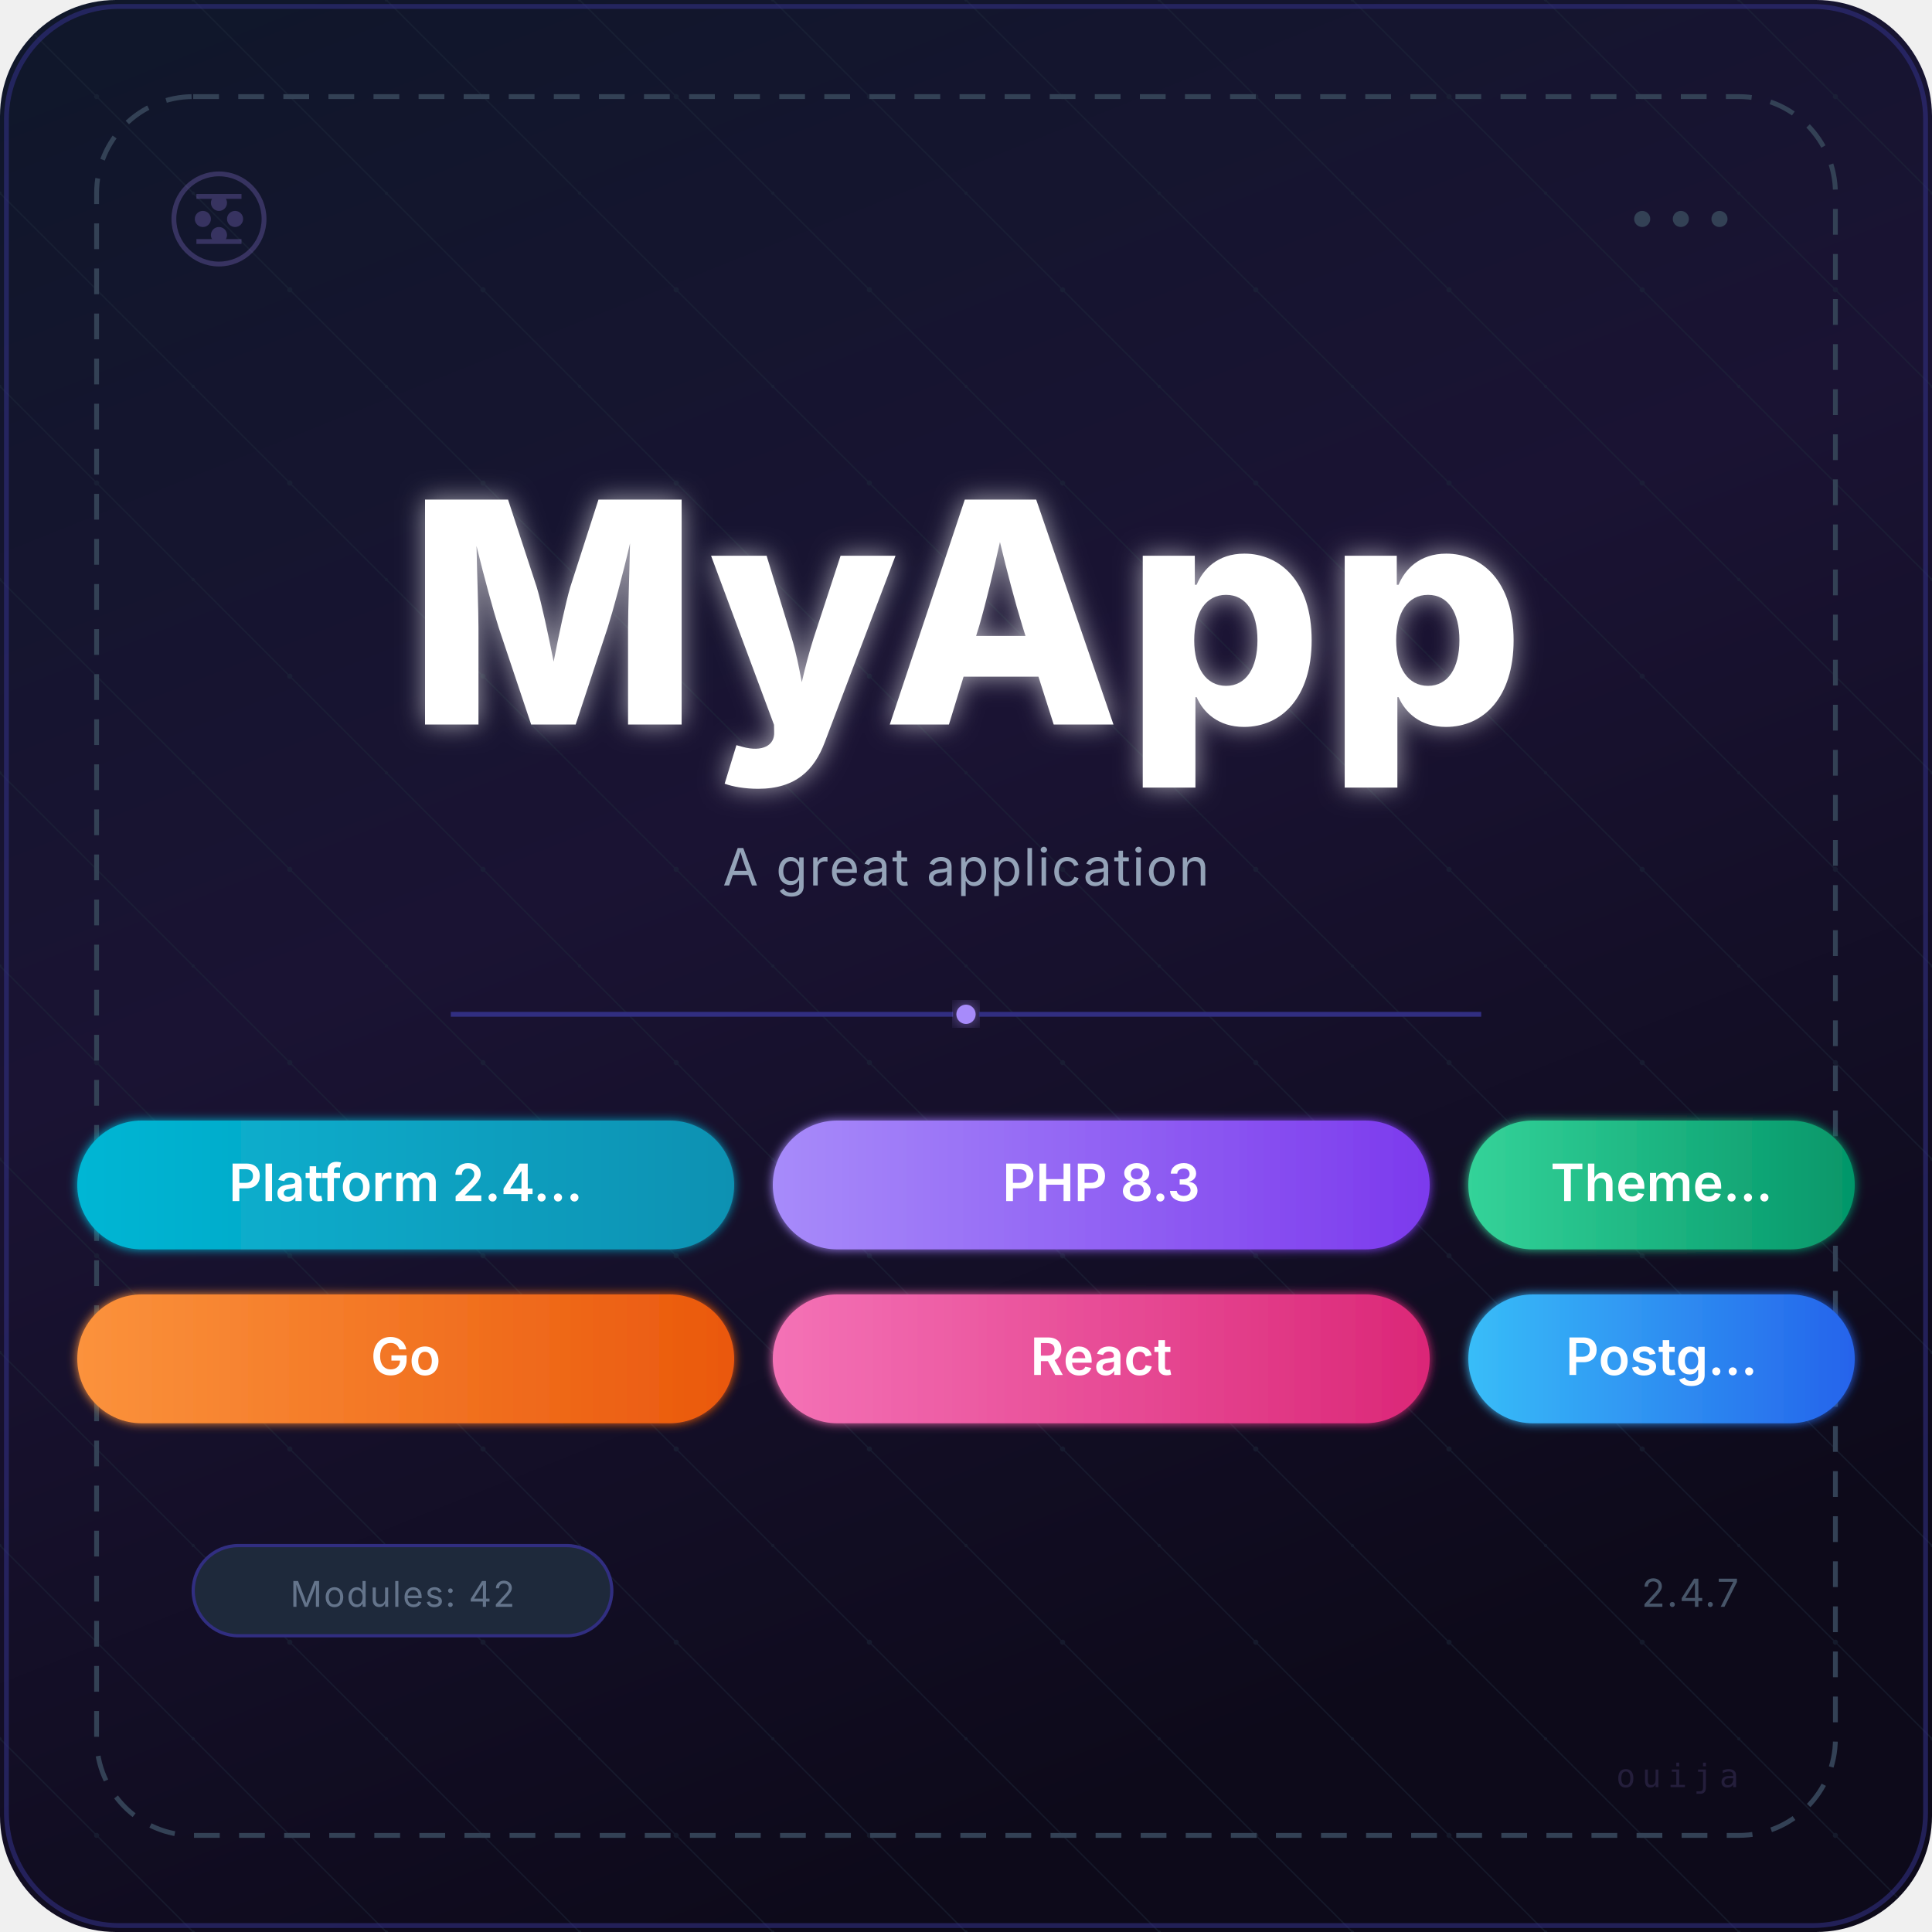
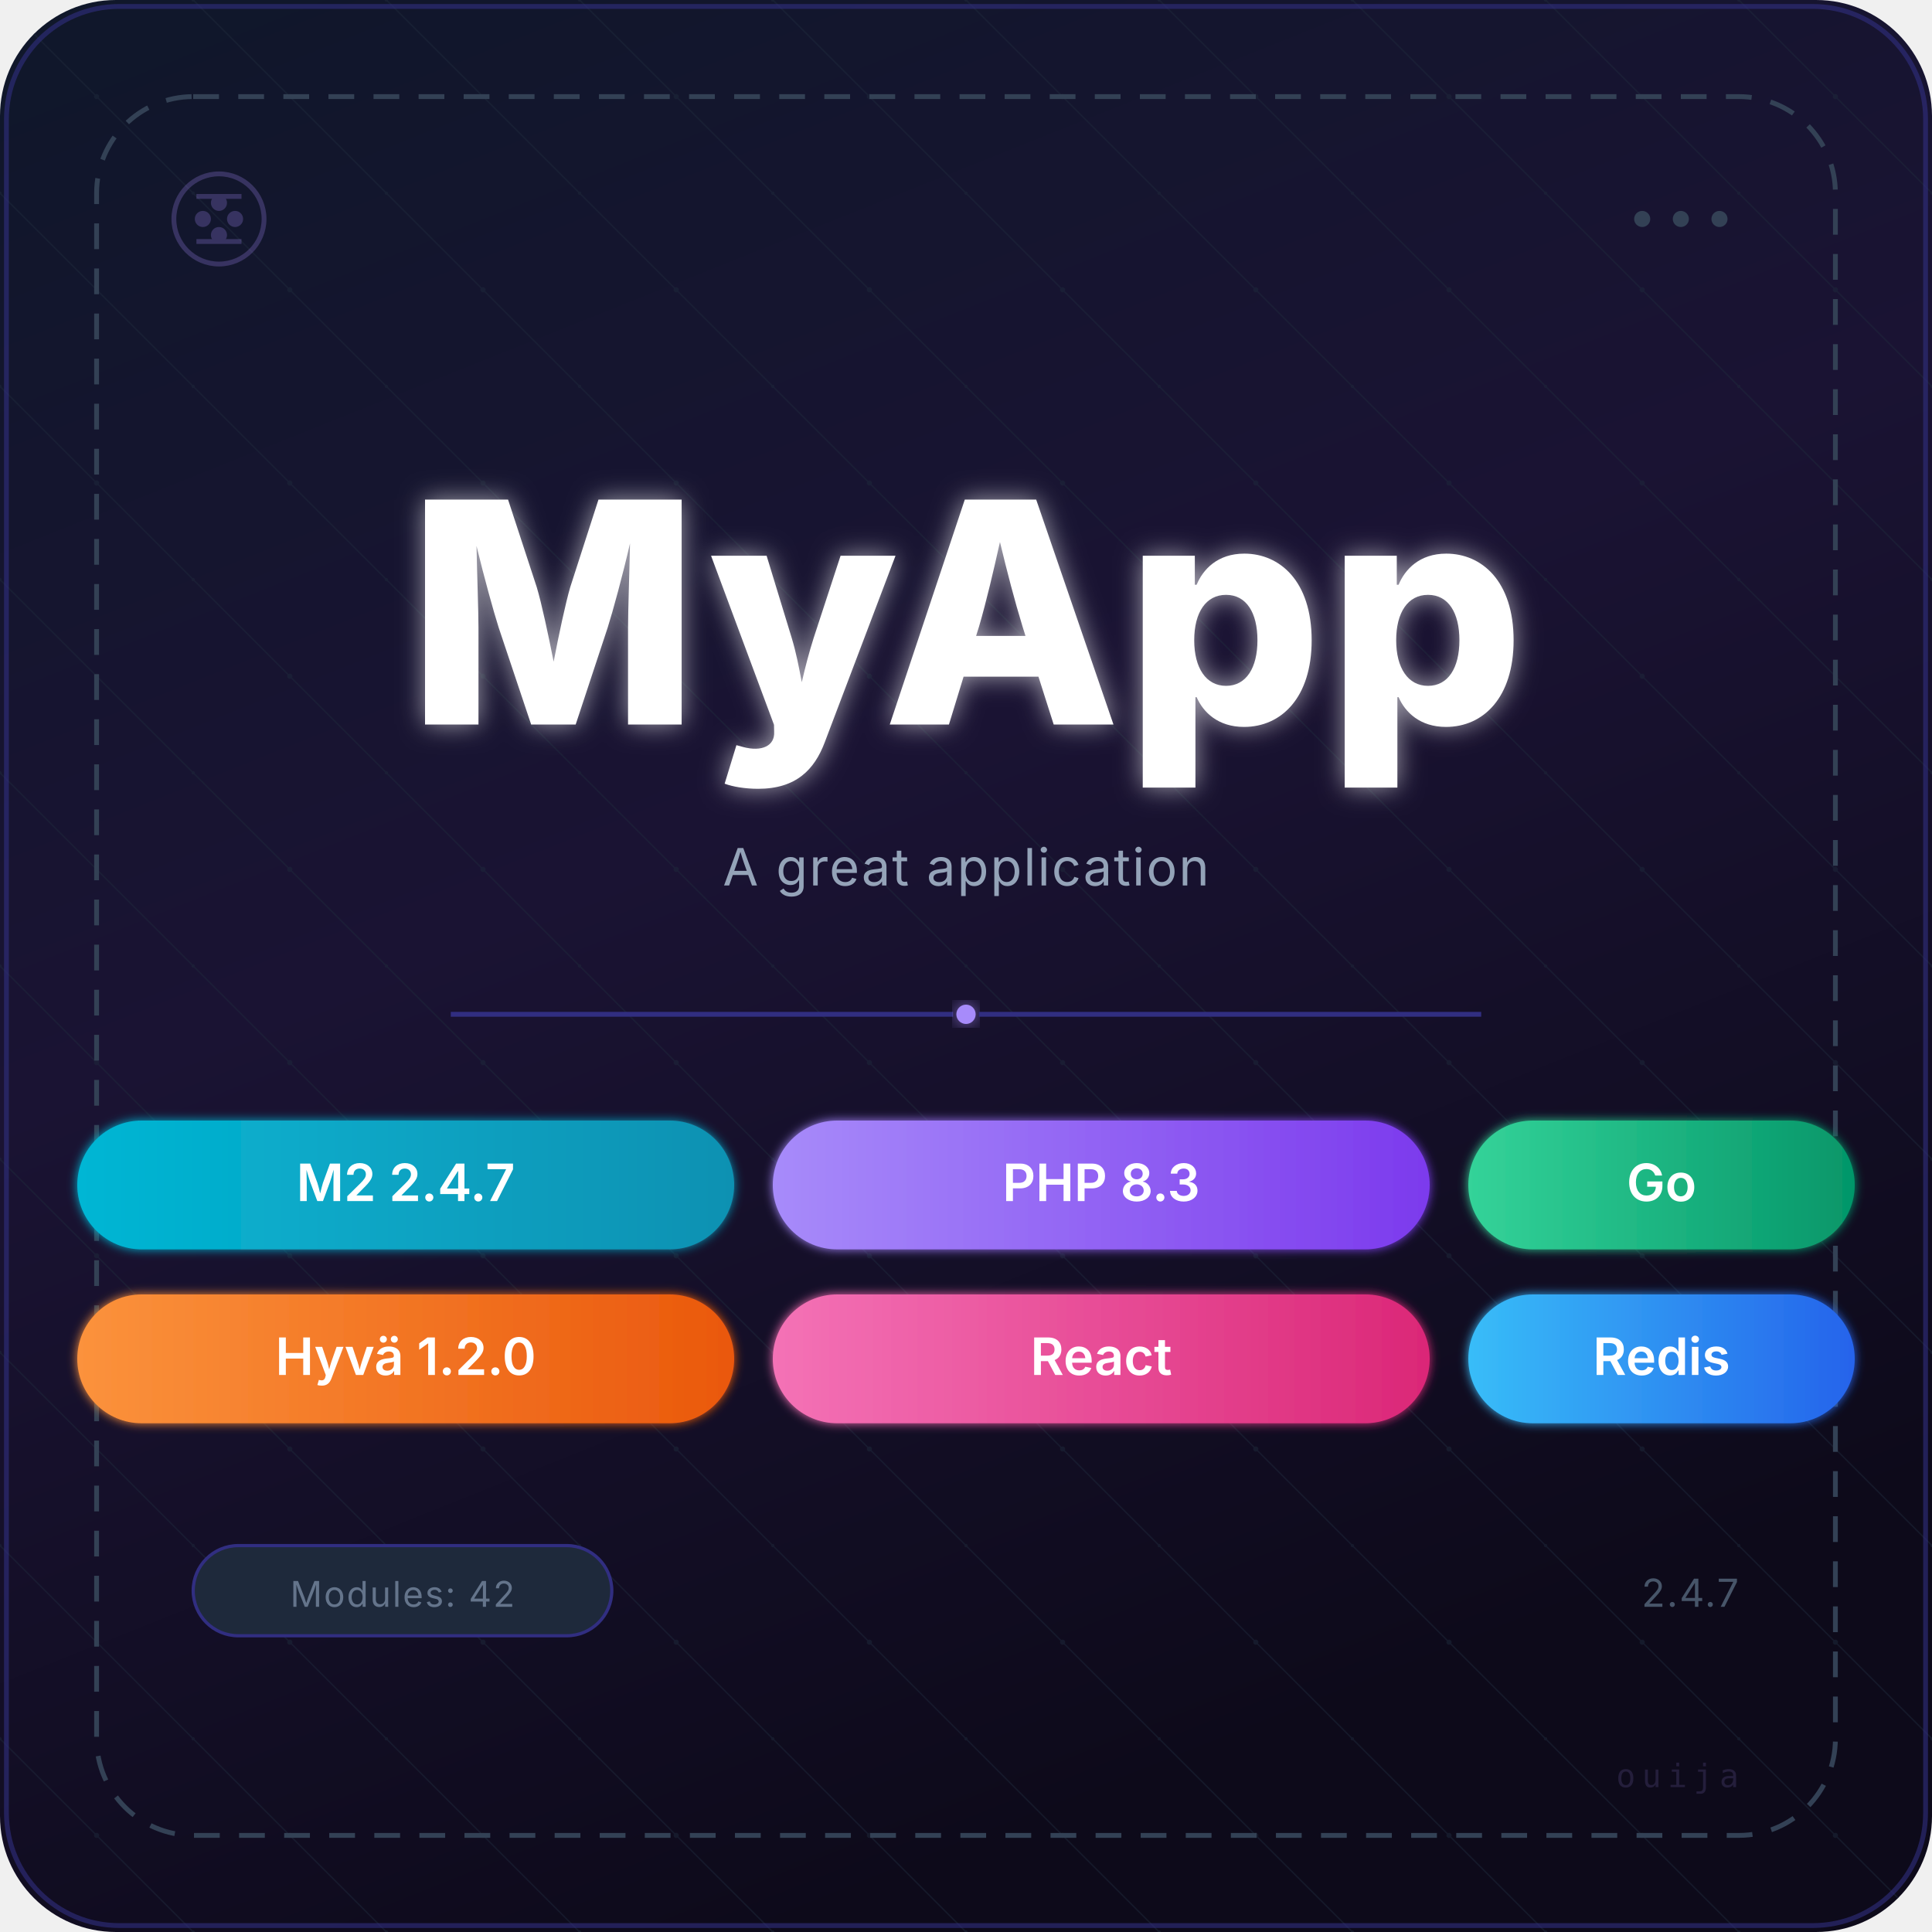
<svg xmlns="http://www.w3.org/2000/svg" viewBox="0 0 600 600" width="600" height="600">
  <defs>
    <linearGradient id="bgGrad" x1="0" y1="0" x2="0.4" y2="1">
      <stop offset="0%" stop-color="#0f172a" />
      <stop offset="50%" stop-color="#1a1333" />
      <stop offset="100%" stop-color="#0d0a1a" />
    </linearGradient>
    <filter id="glow" x="-20%" y="-20%" width="140%" height="140%">
      <feGaussianBlur stdDeviation="3" result="blur" />
      <feMerge>
        <feMergeNode in="blur" />
        <feMergeNode in="SourceGraphic" />
      </feMerge>
    </filter>
    <filter id="heroGlow" x="-20%" y="-20%" width="140%" height="140%">
      <feGaussianBlur stdDeviation="4" result="blur" />
      <feComponentTransfer in="blur" result="glow">
        <feFuncA type="linear" slope="0.6" />
      </feComponentTransfer>
      <feMerge>
        <feMergeNode in="glow" />
        <feMergeNode in="SourceGraphic" />
      </feMerge>
    </filter>
    <linearGradient id="b1" x1="0" y1="0" x2="1" y2="0">
      <stop offset="0%" stop-color="#06b6d4" />
      <stop offset="100%" stop-color="#0891b2" />
    </linearGradient>
    <linearGradient id="b2" x1="0" y1="0" x2="1" y2="0">
      <stop offset="0%" stop-color="#a78bfa" />
      <stop offset="100%" stop-color="#7c3aed" />
    </linearGradient>
    <linearGradient id="b3" x1="0" y1="0" x2="1" y2="0">
      <stop offset="0%" stop-color="#34d399" />
      <stop offset="100%" stop-color="#059669" />
    </linearGradient>
    <linearGradient id="b4" x1="0" y1="0" x2="1" y2="0">
      <stop offset="0%" stop-color="#fb923c" />
      <stop offset="100%" stop-color="#ea580c" />
    </linearGradient>
    <linearGradient id="b5" x1="0" y1="0" x2="1" y2="0">
      <stop offset="0%" stop-color="#f472b6" />
      <stop offset="100%" stop-color="#db2777" />
    </linearGradient>
    <linearGradient id="b6" x1="0" y1="0" x2="1" y2="0">
      <stop offset="0%" stop-color="#38bdf8" />
      <stop offset="100%" stop-color="#2563eb" />
    </linearGradient>
    <filter id="badgeGlow" x="-10%" y="-20%" width="120%" height="140%">
      <feGaussianBlur stdDeviation="1.5" result="blur" />
      <feMerge>
        <feMergeNode in="blur" />
        <feMergeNode in="SourceGraphic" />
      </feMerge>
    </filter>
    <pattern id="circuit" x="0" y="0" width="60" height="60" patternUnits="userSpaceOnUse">
      <circle cx="30" cy="30" r="0.8" fill="#1e293b" />
      <circle cx="0" cy="0" r="0.5" fill="#1e293b" />
      <circle cx="60" cy="60" r="0.5" fill="#1e293b" />
      <circle cx="0" cy="60" r="0.5" fill="#1e293b" />
      <circle cx="60" cy="0" r="0.5" fill="#1e293b" />
      <line x1="30" y1="30" x2="60" y2="60" stroke="#1e293b" stroke-width="0.4" />
      <line x1="0" y1="0" x2="30" y2="30" stroke="#1e293b" stroke-width="0.4" />
    </pattern>
  </defs>
  <rect x="0" y="0" width="600" height="600" rx="36" fill="url(#bgGrad)" />
  <rect x="0" y="0" width="600" height="600" rx="36" fill="url(#circuit)" opacity="0.5" />
  <rect x="2" y="2" width="596" height="596" rx="35" fill="none" stroke="#312e81" stroke-width="1.5" opacity="0.6" />
  <rect x="30" y="30" width="540" height="540" rx="30" fill="none" stroke="#334155" stroke-width="1.5" stroke-dasharray="8,6" />
  <g transform="translate(68, 68)" opacity="0.25">
    <circle cx="0" cy="0" r="14" fill="none" stroke="#a78bfa" stroke-width="1.5" />
    <circle cx="-5" cy="0" r="2.5" fill="#a78bfa" />
    <circle cx="5" cy="0" r="2.5" fill="#a78bfa" />
    <circle cx="0" cy="-5" r="2.5" fill="#a78bfa" />
    <circle cx="0" cy="5" r="2.5" fill="#a78bfa" />
    <line x1="-7" y1="7" x2="7" y2="7" stroke="#a78bfa" stroke-width="1.5" />
    <line x1="-7" y1="-7" x2="7" y2="-7" stroke="#a78bfa" stroke-width="1.5" />
  </g>
  <g fill="#334155">
    <circle cx="510" cy="68" r="2.5" />
    <circle cx="522" cy="68" r="2.5" />
    <circle cx="534" cy="68" r="2.5" />
  </g>
  <text x="300" y="225" text-anchor="middle" font-family="system-ui, -apple-system, sans-serif" font-size="96" font-weight="800" fill="#ffffff" letter-spacing="1.5" filter="url(#heroGlow)">MyApp</text>
  <text x="300" y="275" text-anchor="middle" font-family="system-ui, -apple-system, sans-serif" font-size="16" fill="#94a3b8" letter-spacing="0.5">A great application</text>
  <line x1="140" y1="315" x2="296" y2="315" stroke="#312e81" stroke-width="1.5" />
  <circle cx="300" cy="315" r="3" fill="#a78bfa" filter="url(#glow)" />
  <line x1="304" y1="315" x2="460" y2="315" stroke="#312e81" stroke-width="1.5" />
  <g filter="url(#badgeGlow)">
    <rect x="24" y="348" width="204" height="40" rx="20" fill="url(#b1)" />
-     <text x="126" y="373" text-anchor="middle" font-family="system-ui, -apple-system, sans-serif" font-size="16" font-weight="600" fill="#ffffff">Platform 2.4...</text>
+     <text x="126" y="373" text-anchor="middle" font-family="system-ui, -apple-system, sans-serif" font-size="16" font-weight="600" fill="#ffffff">M2 2.4.7</text>
    <rect x="240" y="348" width="204" height="40" rx="20" fill="url(#b2)" />
    <text x="342" y="373" text-anchor="middle" font-family="system-ui, -apple-system, sans-serif" font-size="16" font-weight="600" fill="#ffffff">PHP 8.3</text>
    <rect x="456" y="348" width="120" height="40" rx="20" fill="url(#b3)" />
-     <text x="516" y="373" text-anchor="middle" font-family="system-ui, -apple-system, sans-serif" font-size="16" font-weight="600" fill="#ffffff">Theme...</text>
+     <text x="516" y="373" text-anchor="middle" font-family="system-ui, -apple-system, sans-serif" font-size="16" font-weight="600" fill="#ffffff">Go</text>
  </g>
  <g filter="url(#badgeGlow)">
    <rect x="24" y="402" width="204" height="40" rx="20" fill="url(#b4)" />
-     <text x="126" y="427" text-anchor="middle" font-family="system-ui, -apple-system, sans-serif" font-size="16" font-weight="600" fill="#ffffff">Go</text>
+     <text x="126" y="427" text-anchor="middle" font-family="system-ui, -apple-system, sans-serif" font-size="16" font-weight="600" fill="#ffffff">Hyvä 1.2.0</text>
    <rect x="240" y="402" width="204" height="40" rx="20" fill="url(#b5)" />
    <text x="342" y="427" text-anchor="middle" font-family="system-ui, -apple-system, sans-serif" font-size="16" font-weight="600" fill="#ffffff">React</text>
    <rect x="456" y="402" width="120" height="40" rx="20" fill="url(#b6)" />
-     <text x="516" y="427" text-anchor="middle" font-family="system-ui, -apple-system, sans-serif" font-size="16" font-weight="600" fill="#ffffff">Postg...</text>
+     <text x="516" y="427" text-anchor="middle" font-family="system-ui, -apple-system, sans-serif" font-size="16" font-weight="600" fill="#ffffff">Redis</text>
  </g>
  <rect x="60" y="480" width="130" height="28" rx="14" fill="#1e293b" stroke="#312e81" stroke-width="1" />
  <text x="125" y="499" text-anchor="middle" font-family="system-ui, -apple-system, sans-serif" font-size="11" fill="#64748b" letter-spacing="0.5">Modules: 42</text>
  <text x="540" y="499" text-anchor="end" font-family="system-ui, -apple-system, sans-serif" font-size="12" fill="#475569" letter-spacing="0.5">2.4.7</text>
  <g transform="translate(540, 555)" opacity="0.15">
    <text x="0" y="0" text-anchor="end" font-family="monospace" font-size="10" fill="#a78bfa" letter-spacing="2">ouija</text>
  </g>
</svg>
